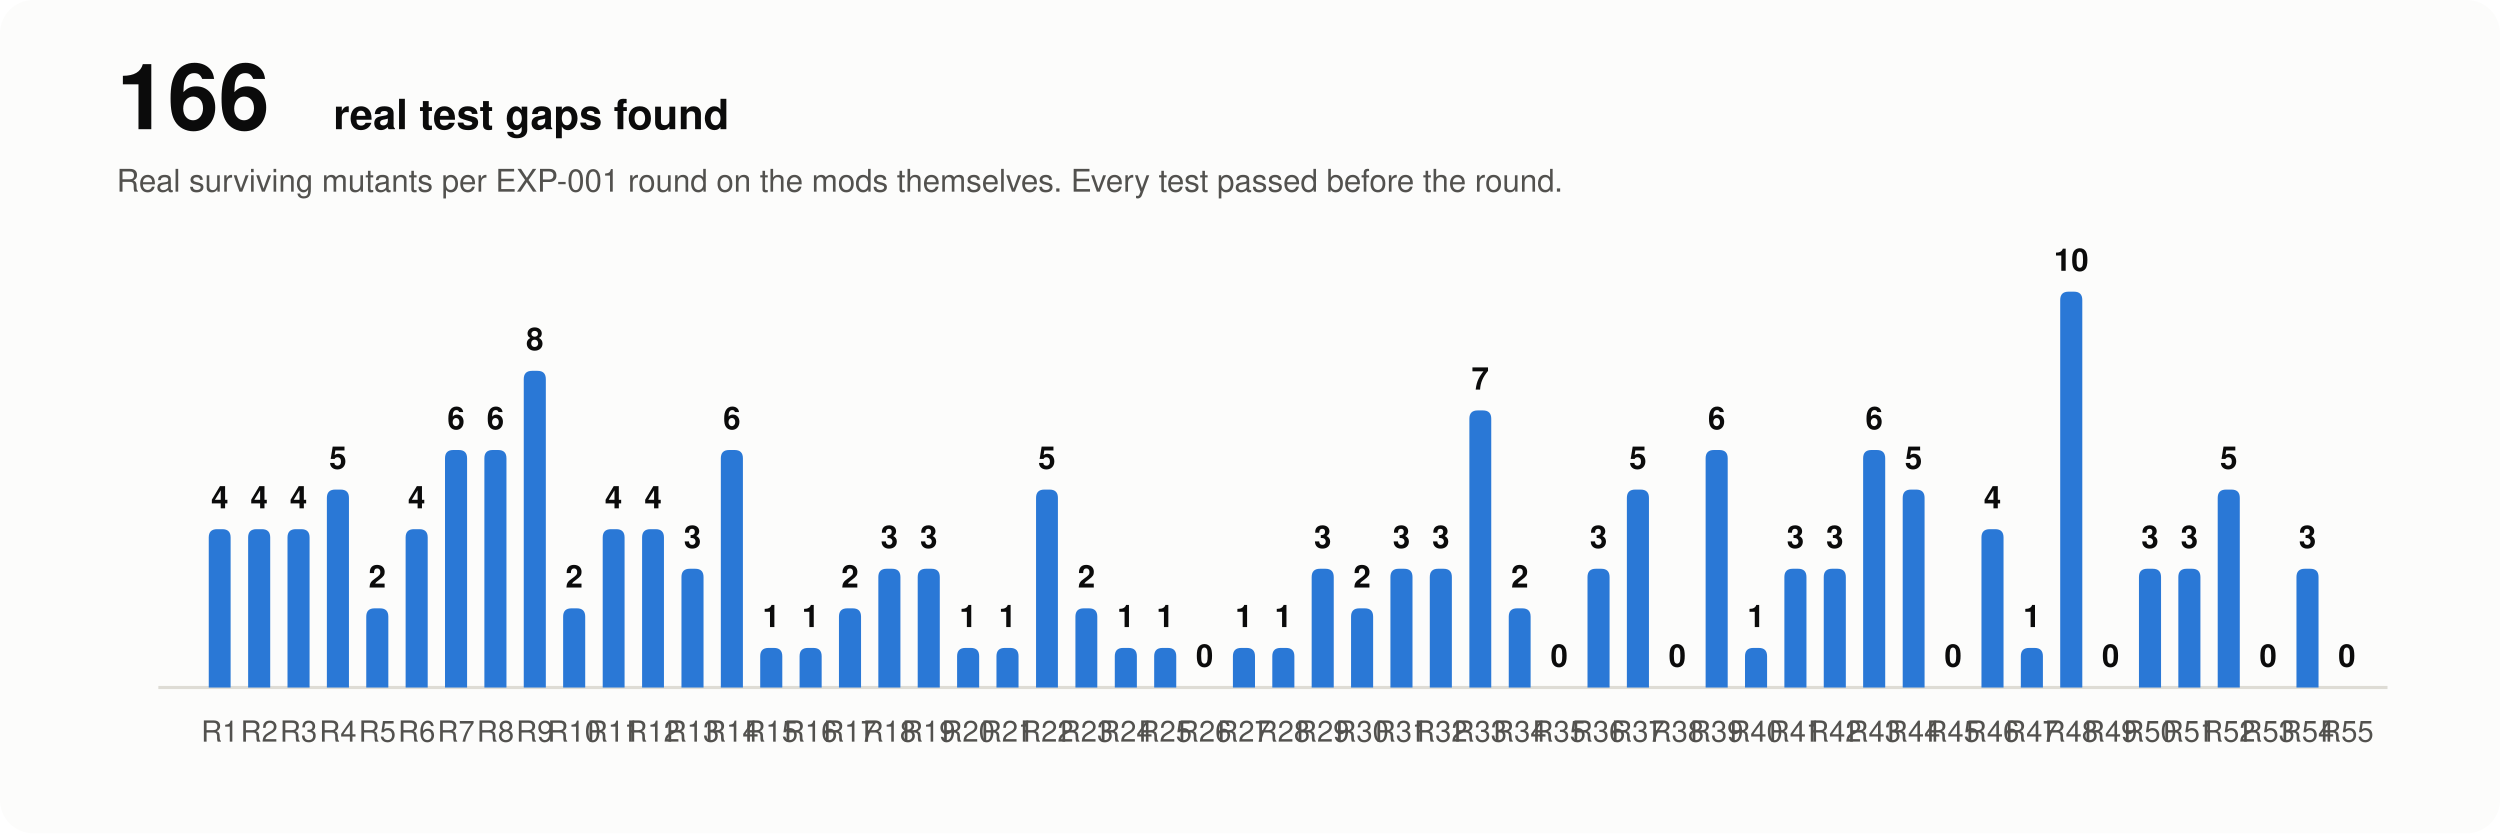
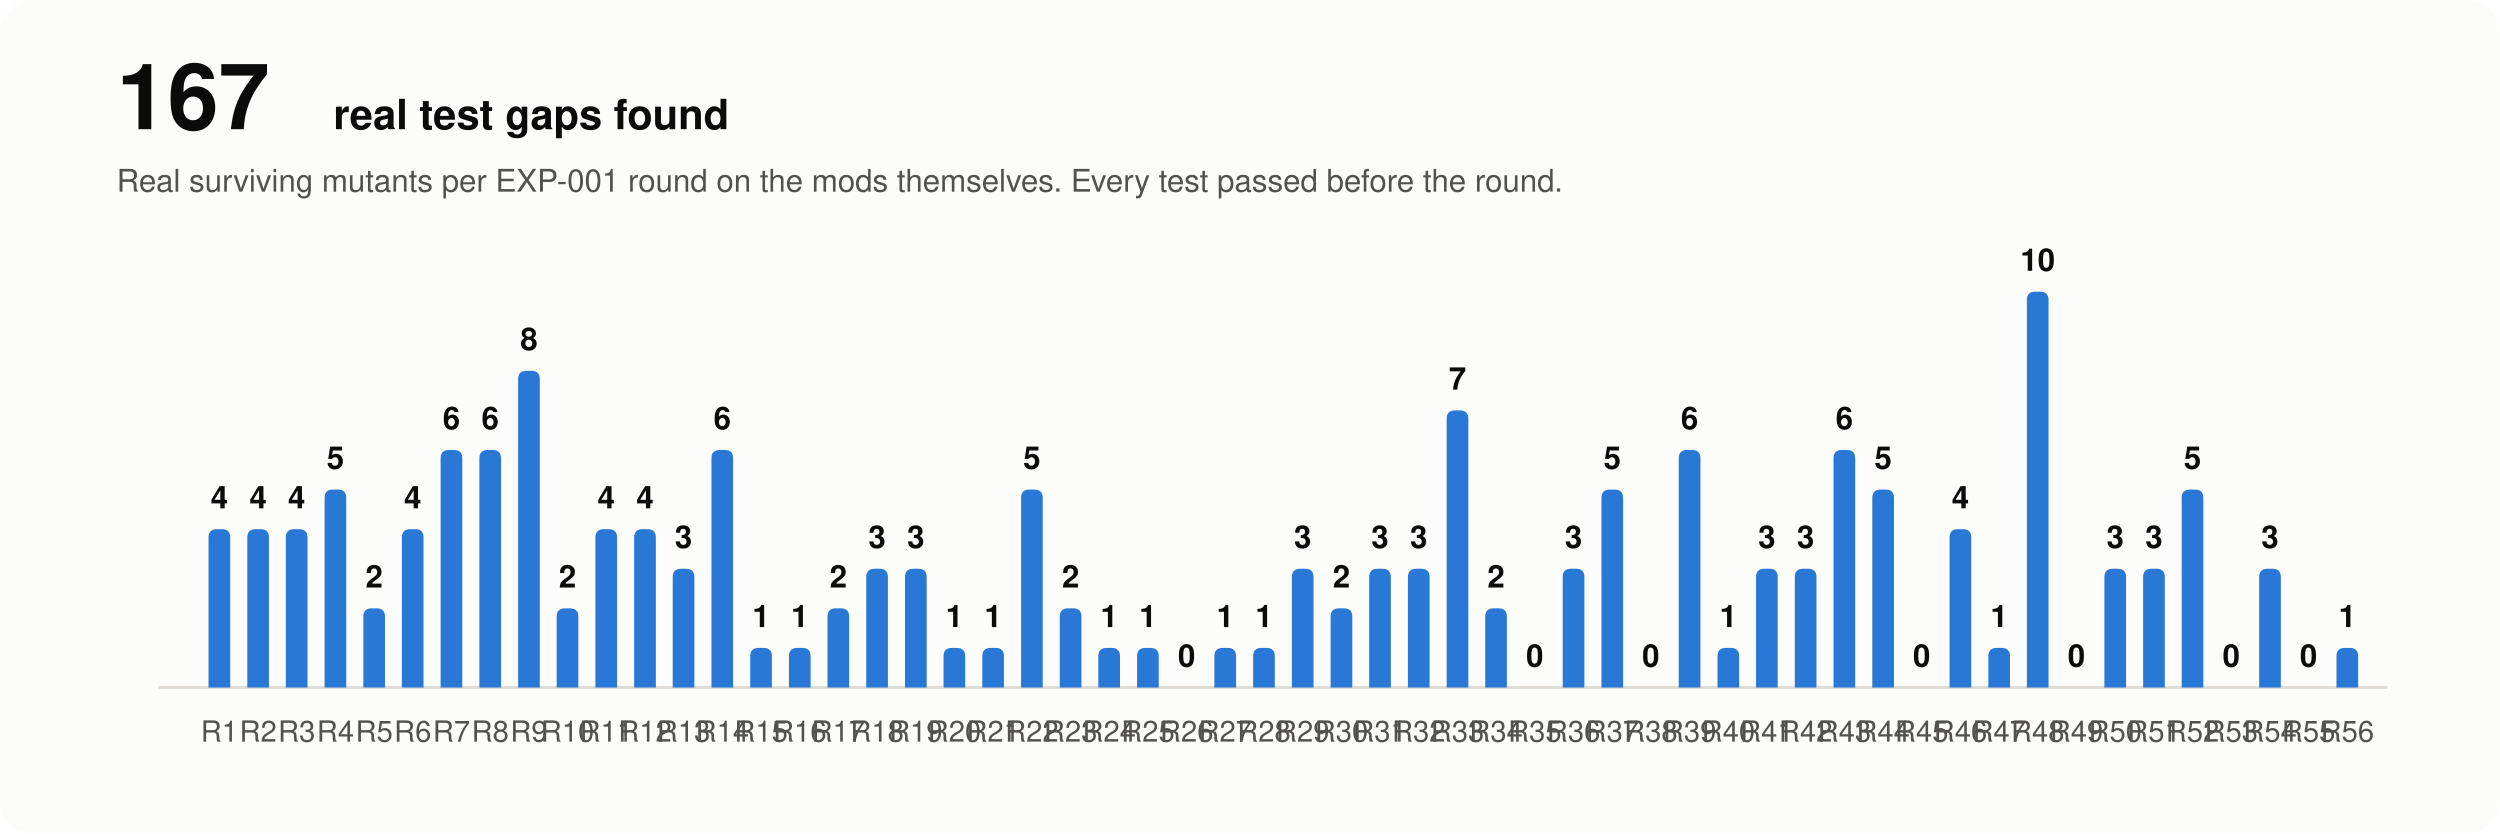
- <svg xmlns="http://www.w3.org/2000/svg" viewBox="0 0 1200 400" width="1200" height="400" role="img" aria-label="166 real test gaps found in 55 rounds" font-family="ui-sans-serif, -apple-system, 'Segoe UI', Helvetica, Arial, sans-serif">
+ <svg xmlns="http://www.w3.org/2000/svg" viewBox="0 0 1200 400" width="1200" height="400" role="img" aria-label="167 real test gaps found in 56 rounds" font-family="ui-sans-serif, -apple-system, 'Segoe UI', Helvetica, Arial, sans-serif">
  <style>
  .sup { fill: #fcfcfb; } .sup2 { fill: #f3f2ef; } .borda { stroke: #dedcd5; }
  .t1 { fill: #0b0b0b; } .t2 { fill: #52514e; } .t3 { fill: #8a887f; }
  .ac { fill: #2a78d6; } .acs { stroke: #2a78d6; } .acf { fill: #e8f1fb; }
  .ok { fill: #0f7a3d; } .okf { fill: #e3f3e8; }
  @media (prefers-color-scheme: dark) {
    .sup { fill: #1a1a19; } .sup2 { fill: #232322; } .borda { stroke: #3a3936; }
    .t1 { fill: #f0efec; } .t2 { fill: #c3c2b7; } .t3 { fill: #8f8d84; }
    .ac { fill: #3987e5; } .acs { stroke: #3987e5; } .acf { fill: #1d2c40; }
    .ok { fill: #4cc27a; } .okf { fill: #16301f; }
  }
  @media (prefers-reduced-motion: reduce) { * { animation: none !important; } }

  .barra { transform-box: fill-box; transform-origin: bottom; animation: cresce 1.1s cubic-bezier(.2,.8,.2,1); }
  @keyframes cresce { from { transform: scaleY(0); } to { transform: scaleY(1); } }
</style>
  <rect width="1200" height="400" rx="16" class="sup" />
-   <text x="56" y="62" font-size="44" font-weight="800" class="t1">166</text>
+   <text x="56" y="62" font-size="44" font-weight="800" class="t1">167</text>
  <text x="160" y="62" font-size="20" font-weight="700" class="t1">real test gaps found</text>
  <text x="56" y="92" font-size="15" class="t2">Real surviving mutants per EXP-001 round on the mods themselves. Every test passed before the round.</text>
  <line x1="76" y1="330" x2="1146" y2="330" class="borda" stroke-width="1.5" />
  <g class="barra">
-     <path d="M100.2,330 L100.2,258.0 Q100.2,254.0 104.2,254.0 L106.7,254.0 Q110.7,254.0 110.7,258.0 L110.7,330 Z" class="ac" />
-   </g>
-   <text x="105.5" y="244.0" font-size="15" font-weight="700" class="t1" text-anchor="middle">4</text>
-   <text x="105.5" y="356" font-size="14" class="t2" text-anchor="middle">R1</text>
-   <g class="barra">
-     <path d="M119.1,330 L119.1,258.0 Q119.1,254.0 123.1,254.0 L125.7,254.0 Q129.7,254.0 129.7,258.0 L129.7,330 Z" class="ac" />
-   </g>
-   <text x="124.4" y="244.0" font-size="15" font-weight="700" class="t1" text-anchor="middle">4</text>
-   <text x="124.4" y="356" font-size="14" class="t2" text-anchor="middle">R2</text>
-   <g class="barra">
-     <path d="M138.0,330 L138.0,258.0 Q138.0,254.0 142.0,254.0 L144.6,254.0 Q148.6,254.0 148.6,258.0 L148.6,330 Z" class="ac" />
-   </g>
-   <text x="143.3" y="244.0" font-size="15" font-weight="700" class="t1" text-anchor="middle">4</text>
-   <text x="143.3" y="356" font-size="14" class="t2" text-anchor="middle">R3</text>
-   <g class="barra">
-     <path d="M156.9,330 L156.9,239.0 Q156.9,235.0 160.9,235.0 L163.5,235.0 Q167.5,235.0 167.5,239.0 L167.5,330 Z" class="ac" />
-   </g>
-   <text x="162.2" y="225.0" font-size="15" font-weight="700" class="t1" text-anchor="middle">5</text>
-   <text x="162.2" y="356" font-size="14" class="t2" text-anchor="middle">R4</text>
-   <g class="barra">
-     <path d="M175.8,330 L175.8,296.0 Q175.8,292.0 179.8,292.0 L182.4,292.0 Q186.4,292.0 186.4,296.0 L186.4,330 Z" class="ac" />
-   </g>
-   <text x="181.1" y="282.0" font-size="15" font-weight="700" class="t1" text-anchor="middle">2</text>
-   <text x="181.1" y="356" font-size="14" class="t2" text-anchor="middle">R5</text>
-   <g class="barra">
-     <path d="M194.7,330 L194.7,258.0 Q194.7,254.0 198.7,254.0 L201.3,254.0 Q205.3,254.0 205.3,258.0 L205.3,330 Z" class="ac" />
-   </g>
-   <text x="200.0" y="244.0" font-size="15" font-weight="700" class="t1" text-anchor="middle">4</text>
-   <text x="200.0" y="356" font-size="14" class="t2" text-anchor="middle">R6</text>
-   <g class="barra">
-     <path d="M213.6,330 L213.6,220.0 Q213.6,216.0 217.6,216.0 L220.2,216.0 Q224.2,216.0 224.2,220.0 L224.2,330 Z" class="ac" />
-   </g>
-   <text x="218.9" y="206.0" font-size="15" font-weight="700" class="t1" text-anchor="middle">6</text>
-   <text x="218.9" y="356" font-size="14" class="t2" text-anchor="middle">R7</text>
-   <g class="barra">
-     <path d="M232.5,330 L232.5,220.0 Q232.5,216.0 236.5,216.0 L239.1,216.0 Q243.1,216.0 243.1,220.0 L243.1,330 Z" class="ac" />
-   </g>
-   <text x="237.8" y="206.0" font-size="15" font-weight="700" class="t1" text-anchor="middle">6</text>
-   <text x="237.8" y="356" font-size="14" class="t2" text-anchor="middle">R8</text>
-   <g class="barra">
-     <path d="M251.4,330 L251.4,182.0 Q251.4,178.0 255.4,178.0 L258.0,178.0 Q262.0,178.0 262.0,182.0 L262.0,330 Z" class="ac" />
-   </g>
-   <text x="256.7" y="168.0" font-size="15" font-weight="700" class="t1" text-anchor="middle">8</text>
-   <text x="256.7" y="356" font-size="14" class="t2" text-anchor="middle">R9</text>
-   <g class="barra">
-     <path d="M270.3,330 L270.3,296.0 Q270.3,292.0 274.3,292.0 L276.9,292.0 Q280.9,292.0 280.9,296.0 L280.9,330 Z" class="ac" />
-   </g>
-   <text x="275.6" y="282.0" font-size="15" font-weight="700" class="t1" text-anchor="middle">2</text>
-   <text x="275.6" y="356" font-size="14" class="t2" text-anchor="middle">R10</text>
-   <g class="barra">
-     <path d="M289.3,330 L289.3,258.0 Q289.3,254.0 293.3,254.0 L295.8,254.0 Q299.8,254.0 299.8,258.0 L299.8,330 Z" class="ac" />
-   </g>
-   <text x="294.5" y="244.0" font-size="15" font-weight="700" class="t1" text-anchor="middle">4</text>
-   <text x="294.5" y="356" font-size="14" class="t2" text-anchor="middle">R11</text>
-   <g class="barra">
-     <path d="M308.2,330 L308.2,258.0 Q308.2,254.0 312.2,254.0 L314.7,254.0 Q318.7,254.0 318.7,258.0 L318.7,330 Z" class="ac" />
-   </g>
-   <text x="313.5" y="244.0" font-size="15" font-weight="700" class="t1" text-anchor="middle">4</text>
-   <text x="313.5" y="356" font-size="14" class="t2" text-anchor="middle">R12</text>
-   <g class="barra">
-     <path d="M327.1,330 L327.1,277.0 Q327.1,273.0 331.1,273.0 L333.7,273.0 Q337.7,273.0 337.7,277.0 L337.7,330 Z" class="ac" />
-   </g>
-   <text x="332.4" y="263.0" font-size="15" font-weight="700" class="t1" text-anchor="middle">3</text>
-   <text x="332.4" y="356" font-size="14" class="t2" text-anchor="middle">R13</text>
-   <g class="barra">
-     <path d="M346.0,330 L346.0,220.0 Q346.0,216.0 350.0,216.0 L352.6,216.0 Q356.6,216.0 356.6,220.0 L356.6,330 Z" class="ac" />
-   </g>
-   <text x="351.3" y="206.0" font-size="15" font-weight="700" class="t1" text-anchor="middle">6</text>
-   <text x="351.3" y="356" font-size="14" class="t2" text-anchor="middle">R14</text>
-   <g class="barra">
-     <path d="M364.9,330 L364.9,315.0 Q364.9,311.0 368.9,311.0 L371.5,311.0 Q375.5,311.0 375.5,315.0 L375.5,330 Z" class="ac" />
-   </g>
-   <text x="370.2" y="301.0" font-size="15" font-weight="700" class="t1" text-anchor="middle">1</text>
-   <text x="370.2" y="356" font-size="14" class="t2" text-anchor="middle">R15</text>
-   <g class="barra">
-     <path d="M383.8,330 L383.8,315.0 Q383.8,311.0 387.8,311.0 L390.4,311.0 Q394.4,311.0 394.4,315.0 L394.4,330 Z" class="ac" />
-   </g>
-   <text x="389.1" y="301.0" font-size="15" font-weight="700" class="t1" text-anchor="middle">1</text>
-   <text x="389.1" y="356" font-size="14" class="t2" text-anchor="middle">R16</text>
-   <g class="barra">
-     <path d="M402.7,330 L402.7,296.0 Q402.7,292.0 406.7,292.0 L409.3,292.0 Q413.3,292.0 413.3,296.0 L413.3,330 Z" class="ac" />
-   </g>
-   <text x="408.0" y="282.0" font-size="15" font-weight="700" class="t1" text-anchor="middle">2</text>
-   <text x="408.0" y="356" font-size="14" class="t2" text-anchor="middle">R17</text>
-   <g class="barra">
-     <path d="M421.6,330 L421.6,277.0 Q421.6,273.0 425.6,273.0 L428.2,273.0 Q432.2,273.0 432.2,277.0 L432.2,330 Z" class="ac" />
-   </g>
-   <text x="426.9" y="263.0" font-size="15" font-weight="700" class="t1" text-anchor="middle">3</text>
-   <text x="426.9" y="356" font-size="14" class="t2" text-anchor="middle">R18</text>
-   <g class="barra">
-     <path d="M440.5,330 L440.5,277.0 Q440.5,273.0 444.5,273.0 L447.1,273.0 Q451.1,273.0 451.1,277.0 L451.1,330 Z" class="ac" />
-   </g>
-   <text x="445.8" y="263.0" font-size="15" font-weight="700" class="t1" text-anchor="middle">3</text>
-   <text x="445.8" y="356" font-size="14" class="t2" text-anchor="middle">R19</text>
-   <g class="barra">
-     <path d="M459.4,330 L459.4,315.0 Q459.4,311.0 463.4,311.0 L466.0,311.0 Q470.0,311.0 470.0,315.0 L470.0,330 Z" class="ac" />
-   </g>
-   <text x="464.7" y="301.0" font-size="15" font-weight="700" class="t1" text-anchor="middle">1</text>
-   <text x="464.7" y="356" font-size="14" class="t2" text-anchor="middle">R20</text>
-   <g class="barra">
-     <path d="M478.3,330 L478.3,315.0 Q478.3,311.0 482.3,311.0 L484.9,311.0 Q488.9,311.0 488.9,315.0 L488.9,330 Z" class="ac" />
-   </g>
-   <text x="483.6" y="301.0" font-size="15" font-weight="700" class="t1" text-anchor="middle">1</text>
-   <text x="483.6" y="356" font-size="14" class="t2" text-anchor="middle">R21</text>
-   <g class="barra">
-     <path d="M497.3,330 L497.3,239.0 Q497.3,235.0 501.3,235.0 L503.8,235.0 Q507.8,235.0 507.8,239.0 L507.8,330 Z" class="ac" />
-   </g>
-   <text x="502.5" y="225.0" font-size="15" font-weight="700" class="t1" text-anchor="middle">5</text>
-   <text x="502.5" y="356" font-size="14" class="t2" text-anchor="middle">R22</text>
-   <g class="barra">
-     <path d="M516.2,330 L516.2,296.0 Q516.2,292.0 520.2,292.0 L522.7,292.0 Q526.7,292.0 526.7,296.0 L526.7,330 Z" class="ac" />
-   </g>
-   <text x="521.5" y="282.0" font-size="15" font-weight="700" class="t1" text-anchor="middle">2</text>
-   <text x="521.5" y="356" font-size="14" class="t2" text-anchor="middle">R23</text>
-   <g class="barra">
-     <path d="M535.1,330 L535.1,315.0 Q535.1,311.0 539.1,311.0 L541.7,311.0 Q545.7,311.0 545.7,315.0 L545.7,330 Z" class="ac" />
-   </g>
-   <text x="540.4" y="301.0" font-size="15" font-weight="700" class="t1" text-anchor="middle">1</text>
-   <text x="540.4" y="356" font-size="14" class="t2" text-anchor="middle">R24</text>
-   <g class="barra">
-     <path d="M554.0,330 L554.0,315.0 Q554.0,311.0 558.0,311.0 L560.6,311.0 Q564.6,311.0 564.6,315.0 L564.6,330 Z" class="ac" />
-   </g>
-   <text x="559.3" y="301.0" font-size="15" font-weight="700" class="t1" text-anchor="middle">1</text>
-   <text x="559.3" y="356" font-size="14" class="t2" text-anchor="middle">R25</text>
-   <g class="barra">
-     <path d="M572.9,330 L572.9,330.0 Q572.9,330.0 572.9,330.0 L583.5,330.0 Q583.5,330.0 583.5,330.0 L583.5,330 Z" class="ac" />
-   </g>
-   <text x="578.2" y="320.0" font-size="15" font-weight="700" class="t1" text-anchor="middle">0</text>
-   <text x="578.2" y="356" font-size="14" class="t2" text-anchor="middle">R26</text>
-   <g class="barra">
-     <path d="M591.8,330 L591.8,315.0 Q591.8,311.0 595.8,311.0 L598.4,311.0 Q602.4,311.0 602.4,315.0 L602.4,330 Z" class="ac" />
-   </g>
-   <text x="597.1" y="301.0" font-size="15" font-weight="700" class="t1" text-anchor="middle">1</text>
-   <text x="597.1" y="356" font-size="14" class="t2" text-anchor="middle">R27</text>
-   <g class="barra">
-     <path d="M610.7,330 L610.7,315.0 Q610.7,311.0 614.7,311.0 L617.3,311.0 Q621.3,311.0 621.3,315.0 L621.3,330 Z" class="ac" />
-   </g>
-   <text x="616.0" y="301.0" font-size="15" font-weight="700" class="t1" text-anchor="middle">1</text>
-   <text x="616.0" y="356" font-size="14" class="t2" text-anchor="middle">R28</text>
-   <g class="barra">
-     <path d="M629.6,330 L629.6,277.0 Q629.6,273.0 633.6,273.0 L636.2,273.0 Q640.2,273.0 640.2,277.0 L640.2,330 Z" class="ac" />
-   </g>
-   <text x="634.9" y="263.0" font-size="15" font-weight="700" class="t1" text-anchor="middle">3</text>
-   <text x="634.9" y="356" font-size="14" class="t2" text-anchor="middle">R29</text>
-   <g class="barra">
-     <path d="M648.5,330 L648.5,296.0 Q648.5,292.0 652.5,292.0 L655.1,292.0 Q659.1,292.0 659.1,296.0 L659.1,330 Z" class="ac" />
-   </g>
-   <text x="653.8" y="282.0" font-size="15" font-weight="700" class="t1" text-anchor="middle">2</text>
-   <text x="653.8" y="356" font-size="14" class="t2" text-anchor="middle">R30</text>
-   <g class="barra">
-     <path d="M667.4,330 L667.4,277.0 Q667.4,273.0 671.4,273.0 L674.0,273.0 Q678.0,273.0 678.0,277.0 L678.0,330 Z" class="ac" />
-   </g>
-   <text x="672.7" y="263.0" font-size="15" font-weight="700" class="t1" text-anchor="middle">3</text>
-   <text x="672.7" y="356" font-size="14" class="t2" text-anchor="middle">R31</text>
-   <g class="barra">
-     <path d="M686.3,330 L686.3,277.0 Q686.3,273.0 690.3,273.0 L692.9,273.0 Q696.9,273.0 696.9,277.0 L696.9,330 Z" class="ac" />
-   </g>
-   <text x="691.6" y="263.0" font-size="15" font-weight="700" class="t1" text-anchor="middle">3</text>
-   <text x="691.6" y="356" font-size="14" class="t2" text-anchor="middle">R32</text>
-   <g class="barra">
-     <path d="M705.3,330 L705.3,201.0 Q705.3,197.0 709.3,197.0 L711.8,197.0 Q715.8,197.0 715.8,201.0 L715.8,330 Z" class="ac" />
-   </g>
-   <text x="710.5" y="187.0" font-size="15" font-weight="700" class="t1" text-anchor="middle">7</text>
-   <text x="710.5" y="356" font-size="14" class="t2" text-anchor="middle">R33</text>
-   <g class="barra">
-     <path d="M724.2,330 L724.2,296.0 Q724.2,292.0 728.2,292.0 L730.7,292.0 Q734.7,292.0 734.7,296.0 L734.7,330 Z" class="ac" />
-   </g>
-   <text x="729.5" y="282.0" font-size="15" font-weight="700" class="t1" text-anchor="middle">2</text>
-   <text x="729.5" y="356" font-size="14" class="t2" text-anchor="middle">R34</text>
-   <g class="barra">
-     <path d="M743.1,330 L743.1,330.0 Q743.1,330.0 743.1,330.0 L753.7,330.0 Q753.7,330.0 753.7,330.0 L753.7,330 Z" class="ac" />
-   </g>
-   <text x="748.4" y="320.0" font-size="15" font-weight="700" class="t1" text-anchor="middle">0</text>
-   <text x="748.4" y="356" font-size="14" class="t2" text-anchor="middle">R35</text>
-   <g class="barra">
-     <path d="M762.0,330 L762.0,277.0 Q762.0,273.0 766.0,273.0 L768.6,273.0 Q772.6,273.0 772.6,277.0 L772.6,330 Z" class="ac" />
-   </g>
-   <text x="767.3" y="263.0" font-size="15" font-weight="700" class="t1" text-anchor="middle">3</text>
-   <text x="767.3" y="356" font-size="14" class="t2" text-anchor="middle">R36</text>
-   <g class="barra">
-     <path d="M780.9,330 L780.9,239.0 Q780.9,235.0 784.9,235.0 L787.5,235.0 Q791.5,235.0 791.5,239.0 L791.5,330 Z" class="ac" />
-   </g>
-   <text x="786.2" y="225.0" font-size="15" font-weight="700" class="t1" text-anchor="middle">5</text>
-   <text x="786.2" y="356" font-size="14" class="t2" text-anchor="middle">R37</text>
-   <g class="barra">
-     <path d="M799.8,330 L799.8,330.0 Q799.8,330.0 799.8,330.0 L810.4,330.0 Q810.4,330.0 810.4,330.0 L810.4,330 Z" class="ac" />
-   </g>
-   <text x="805.1" y="320.0" font-size="15" font-weight="700" class="t1" text-anchor="middle">0</text>
-   <text x="805.1" y="356" font-size="14" class="t2" text-anchor="middle">R38</text>
-   <g class="barra">
-     <path d="M818.7,330 L818.7,220.0 Q818.7,216.0 822.7,216.0 L825.3,216.0 Q829.3,216.0 829.3,220.0 L829.3,330 Z" class="ac" />
-   </g>
-   <text x="824.0" y="206.0" font-size="15" font-weight="700" class="t1" text-anchor="middle">6</text>
-   <text x="824.0" y="356" font-size="14" class="t2" text-anchor="middle">R39</text>
-   <g class="barra">
-     <path d="M837.6,330 L837.6,315.0 Q837.6,311.0 841.6,311.0 L844.2,311.0 Q848.2,311.0 848.2,315.0 L848.2,330 Z" class="ac" />
-   </g>
-   <text x="842.9" y="301.0" font-size="15" font-weight="700" class="t1" text-anchor="middle">1</text>
-   <text x="842.9" y="356" font-size="14" class="t2" text-anchor="middle">R40</text>
-   <g class="barra">
-     <path d="M856.5,330 L856.5,277.0 Q856.5,273.0 860.5,273.0 L863.1,273.0 Q867.1,273.0 867.1,277.0 L867.1,330 Z" class="ac" />
-   </g>
-   <text x="861.8" y="263.0" font-size="15" font-weight="700" class="t1" text-anchor="middle">3</text>
-   <text x="861.8" y="356" font-size="14" class="t2" text-anchor="middle">R41</text>
-   <g class="barra">
-     <path d="M875.4,330 L875.4,277.0 Q875.4,273.0 879.4,273.0 L882.0,273.0 Q886.0,273.0 886.0,277.0 L886.0,330 Z" class="ac" />
-   </g>
-   <text x="880.7" y="263.0" font-size="15" font-weight="700" class="t1" text-anchor="middle">3</text>
-   <text x="880.7" y="356" font-size="14" class="t2" text-anchor="middle">R42</text>
-   <g class="barra">
-     <path d="M894.3,330 L894.3,220.0 Q894.3,216.0 898.3,216.0 L900.9,216.0 Q904.9,216.0 904.9,220.0 L904.9,330 Z" class="ac" />
-   </g>
-   <text x="899.6" y="206.0" font-size="15" font-weight="700" class="t1" text-anchor="middle">6</text>
-   <text x="899.6" y="356" font-size="14" class="t2" text-anchor="middle">R43</text>
-   <g class="barra">
-     <path d="M913.3,330 L913.3,239.0 Q913.3,235.0 917.3,235.0 L919.8,235.0 Q923.8,235.0 923.8,239.0 L923.8,330 Z" class="ac" />
-   </g>
-   <text x="918.5" y="225.0" font-size="15" font-weight="700" class="t1" text-anchor="middle">5</text>
-   <text x="918.5" y="356" font-size="14" class="t2" text-anchor="middle">R44</text>
-   <g class="barra">
-     <path d="M932.2,330 L932.2,330.0 Q932.2,330.0 932.2,330.0 L942.7,330.0 Q942.7,330.0 942.7,330.0 L942.7,330 Z" class="ac" />
-   </g>
-   <text x="937.5" y="320.0" font-size="15" font-weight="700" class="t1" text-anchor="middle">0</text>
-   <text x="937.5" y="356" font-size="14" class="t2" text-anchor="middle">R45</text>
-   <g class="barra">
-     <path d="M951.1,330 L951.1,258.0 Q951.1,254.0 955.1,254.0 L957.7,254.0 Q961.7,254.0 961.7,258.0 L961.7,330 Z" class="ac" />
-   </g>
-   <text x="956.4" y="244.0" font-size="15" font-weight="700" class="t1" text-anchor="middle">4</text>
-   <text x="956.4" y="356" font-size="14" class="t2" text-anchor="middle">R46</text>
-   <g class="barra">
-     <path d="M970.0,330 L970.0,315.0 Q970.0,311.0 974.0,311.0 L976.6,311.0 Q980.6,311.0 980.6,315.0 L980.6,330 Z" class="ac" />
-   </g>
-   <text x="975.3" y="301.0" font-size="15" font-weight="700" class="t1" text-anchor="middle">1</text>
-   <text x="975.3" y="356" font-size="14" class="t2" text-anchor="middle">R47</text>
-   <g class="barra">
-     <path d="M988.9,330 L988.9,144.0 Q988.9,140.0 992.9,140.0 L995.5,140.0 Q999.5,140.0 999.5,144.0 L999.5,330 Z" class="ac" />
-   </g>
-   <text x="994.2" y="130.0" font-size="15" font-weight="700" class="t1" text-anchor="middle">10</text>
-   <text x="994.2" y="356" font-size="14" class="t2" text-anchor="middle">R48</text>
-   <g class="barra">
-     <path d="M1007.8,330 L1007.8,330.0 Q1007.8,330.0 1007.8,330.0 L1018.4,330.0 Q1018.4,330.0 1018.4,330.0 L1018.4,330 Z" class="ac" />
-   </g>
-   <text x="1013.1" y="320.0" font-size="15" font-weight="700" class="t1" text-anchor="middle">0</text>
-   <text x="1013.1" y="356" font-size="14" class="t2" text-anchor="middle">R49</text>
-   <g class="barra">
-     <path d="M1026.7,330 L1026.7,277.0 Q1026.7,273.0 1030.7,273.0 L1033.3,273.0 Q1037.3,273.0 1037.3,277.0 L1037.3,330 Z" class="ac" />
-   </g>
-   <text x="1032.0" y="263.0" font-size="15" font-weight="700" class="t1" text-anchor="middle">3</text>
-   <text x="1032.0" y="356" font-size="14" class="t2" text-anchor="middle">R50</text>
-   <g class="barra">
-     <path d="M1045.6,330 L1045.6,277.0 Q1045.6,273.0 1049.6,273.0 L1052.2,273.0 Q1056.2,273.0 1056.2,277.0 L1056.2,330 Z" class="ac" />
-   </g>
-   <text x="1050.9" y="263.0" font-size="15" font-weight="700" class="t1" text-anchor="middle">3</text>
-   <text x="1050.9" y="356" font-size="14" class="t2" text-anchor="middle">R51</text>
-   <g class="barra">
-     <path d="M1064.5,330 L1064.5,239.0 Q1064.5,235.0 1068.5,235.0 L1071.1,235.0 Q1075.1,235.0 1075.1,239.0 L1075.1,330 Z" class="ac" />
-   </g>
-   <text x="1069.8" y="225.0" font-size="15" font-weight="700" class="t1" text-anchor="middle">5</text>
-   <text x="1069.8" y="356" font-size="14" class="t2" text-anchor="middle">R52</text>
-   <g class="barra">
-     <path d="M1083.4,330 L1083.4,330.0 Q1083.4,330.0 1083.4,330.0 L1094.0,330.0 Q1094.0,330.0 1094.0,330.0 L1094.0,330 Z" class="ac" />
-   </g>
-   <text x="1088.7" y="320.0" font-size="15" font-weight="700" class="t1" text-anchor="middle">0</text>
-   <text x="1088.7" y="356" font-size="14" class="t2" text-anchor="middle">R53</text>
-   <g class="barra">
-     <path d="M1102.3,330 L1102.3,277.0 Q1102.3,273.0 1106.3,273.0 L1108.9,273.0 Q1112.9,273.0 1112.9,277.0 L1112.9,330 Z" class="ac" />
-   </g>
-   <text x="1107.6" y="263.0" font-size="15" font-weight="700" class="t1" text-anchor="middle">3</text>
-   <text x="1107.6" y="356" font-size="14" class="t2" text-anchor="middle">R54</text>
-   <g class="barra">
-     <path d="M1121.3,330 L1121.3,330.0 Q1121.3,330.0 1121.3,330.0 L1131.8,330.0 Q1131.8,330.0 1131.8,330.0 L1131.8,330 Z" class="ac" />
-   </g>
-   <text x="1126.5" y="320.0" font-size="15" font-weight="700" class="t1" text-anchor="middle">0</text>
-   <text x="1126.5" y="356" font-size="14" class="t2" text-anchor="middle">R55</text>
+     <path d="M100.1,330 L100.1,258.0 Q100.1,254.0 104.1,254.0 L106.5,254.0 Q110.5,254.0 110.5,258.0 L110.5,330 Z" class="ac" />
+   </g>
+   <text x="105.3" y="244.0" font-size="15" font-weight="700" class="t1" text-anchor="middle">4</text>
+   <text x="105.3" y="356" font-size="14" class="t2" text-anchor="middle">R1</text>
+   <g class="barra">
+     <path d="M118.7,330 L118.7,258.0 Q118.7,254.0 122.7,254.0 L125.1,254.0 Q129.1,254.0 129.1,258.0 L129.1,330 Z" class="ac" />
+   </g>
+   <text x="123.9" y="244.0" font-size="15" font-weight="700" class="t1" text-anchor="middle">4</text>
+   <text x="123.9" y="356" font-size="14" class="t2" text-anchor="middle">R2</text>
+   <g class="barra">
+     <path d="M137.2,330 L137.2,258.0 Q137.2,254.0 141.2,254.0 L143.6,254.0 Q147.6,254.0 147.6,258.0 L147.6,330 Z" class="ac" />
+   </g>
+   <text x="142.4" y="244.0" font-size="15" font-weight="700" class="t1" text-anchor="middle">4</text>
+   <text x="142.4" y="356" font-size="14" class="t2" text-anchor="middle">R3</text>
+   <g class="barra">
+     <path d="M155.8,330 L155.8,239.0 Q155.8,235.0 159.8,235.0 L162.2,235.0 Q166.2,235.0 166.2,239.0 L166.2,330 Z" class="ac" />
+   </g>
+   <text x="161.0" y="225.0" font-size="15" font-weight="700" class="t1" text-anchor="middle">5</text>
+   <text x="161.0" y="356" font-size="14" class="t2" text-anchor="middle">R4</text>
+   <g class="barra">
+     <path d="M174.4,330 L174.4,296.0 Q174.4,292.0 178.4,292.0 L180.8,292.0 Q184.8,292.0 184.8,296.0 L184.8,330 Z" class="ac" />
+   </g>
+   <text x="179.6" y="282.0" font-size="15" font-weight="700" class="t1" text-anchor="middle">2</text>
+   <text x="179.6" y="356" font-size="14" class="t2" text-anchor="middle">R5</text>
+   <g class="barra">
+     <path d="M192.9,330 L192.9,258.0 Q192.9,254.0 196.9,254.0 L199.3,254.0 Q203.3,254.0 203.3,258.0 L203.3,330 Z" class="ac" />
+   </g>
+   <text x="198.1" y="244.0" font-size="15" font-weight="700" class="t1" text-anchor="middle">4</text>
+   <text x="198.1" y="356" font-size="14" class="t2" text-anchor="middle">R6</text>
+   <g class="barra">
+     <path d="M211.5,330 L211.5,220.0 Q211.5,216.0 215.5,216.0 L217.9,216.0 Q221.9,216.0 221.9,220.0 L221.9,330 Z" class="ac" />
+   </g>
+   <text x="216.7" y="206.0" font-size="15" font-weight="700" class="t1" text-anchor="middle">6</text>
+   <text x="216.7" y="356" font-size="14" class="t2" text-anchor="middle">R7</text>
+   <g class="barra">
+     <path d="M230.1,330 L230.1,220.0 Q230.1,216.0 234.1,216.0 L236.5,216.0 Q240.5,216.0 240.5,220.0 L240.5,330 Z" class="ac" />
+   </g>
+   <text x="235.3" y="206.0" font-size="15" font-weight="700" class="t1" text-anchor="middle">6</text>
+   <text x="235.3" y="356" font-size="14" class="t2" text-anchor="middle">R8</text>
+   <g class="barra">
+     <path d="M248.7,330 L248.7,182.0 Q248.7,178.0 252.7,178.0 L255.1,178.0 Q259.1,178.0 259.1,182.0 L259.1,330 Z" class="ac" />
+   </g>
+   <text x="253.9" y="168.0" font-size="15" font-weight="700" class="t1" text-anchor="middle">8</text>
+   <text x="253.9" y="356" font-size="14" class="t2" text-anchor="middle">R9</text>
+   <g class="barra">
+     <path d="M267.2,330 L267.2,296.0 Q267.2,292.0 271.2,292.0 L273.6,292.0 Q277.6,292.0 277.6,296.0 L277.6,330 Z" class="ac" />
+   </g>
+   <text x="272.4" y="282.0" font-size="15" font-weight="700" class="t1" text-anchor="middle">2</text>
+   <text x="272.4" y="356" font-size="14" class="t2" text-anchor="middle">R10</text>
+   <g class="barra">
+     <path d="M285.8,330 L285.8,258.0 Q285.8,254.0 289.8,254.0 L292.2,254.0 Q296.2,254.0 296.2,258.0 L296.2,330 Z" class="ac" />
+   </g>
+   <text x="291.0" y="244.0" font-size="15" font-weight="700" class="t1" text-anchor="middle">4</text>
+   <text x="291.0" y="356" font-size="14" class="t2" text-anchor="middle">R11</text>
+   <g class="barra">
+     <path d="M304.4,330 L304.4,258.0 Q304.4,254.0 308.4,254.0 L310.8,254.0 Q314.8,254.0 314.8,258.0 L314.8,330 Z" class="ac" />
+   </g>
+   <text x="309.6" y="244.0" font-size="15" font-weight="700" class="t1" text-anchor="middle">4</text>
+   <text x="309.6" y="356" font-size="14" class="t2" text-anchor="middle">R12</text>
+   <g class="barra">
+     <path d="M322.9,330 L322.9,277.0 Q322.9,273.0 326.9,273.0 L329.3,273.0 Q333.3,273.0 333.3,277.0 L333.3,330 Z" class="ac" />
+   </g>
+   <text x="328.1" y="263.0" font-size="15" font-weight="700" class="t1" text-anchor="middle">3</text>
+   <text x="328.1" y="356" font-size="14" class="t2" text-anchor="middle">R13</text>
+   <g class="barra">
+     <path d="M341.5,330 L341.5,220.0 Q341.5,216.0 345.5,216.0 L347.9,216.0 Q351.9,216.0 351.9,220.0 L351.9,330 Z" class="ac" />
+   </g>
+   <text x="346.7" y="206.0" font-size="15" font-weight="700" class="t1" text-anchor="middle">6</text>
+   <text x="346.7" y="356" font-size="14" class="t2" text-anchor="middle">R14</text>
+   <g class="barra">
+     <path d="M360.1,330 L360.1,315.0 Q360.1,311.0 364.1,311.0 L366.5,311.0 Q370.5,311.0 370.5,315.0 L370.5,330 Z" class="ac" />
+   </g>
+   <text x="365.3" y="301.0" font-size="15" font-weight="700" class="t1" text-anchor="middle">1</text>
+   <text x="365.3" y="356" font-size="14" class="t2" text-anchor="middle">R15</text>
+   <g class="barra">
+     <path d="M378.7,330 L378.7,315.0 Q378.7,311.0 382.7,311.0 L385.1,311.0 Q389.1,311.0 389.1,315.0 L389.1,330 Z" class="ac" />
+   </g>
+   <text x="383.9" y="301.0" font-size="15" font-weight="700" class="t1" text-anchor="middle">1</text>
+   <text x="383.9" y="356" font-size="14" class="t2" text-anchor="middle">R16</text>
+   <g class="barra">
+     <path d="M397.2,330 L397.2,296.0 Q397.2,292.0 401.2,292.0 L403.6,292.0 Q407.6,292.0 407.6,296.0 L407.6,330 Z" class="ac" />
+   </g>
+   <text x="402.4" y="282.0" font-size="15" font-weight="700" class="t1" text-anchor="middle">2</text>
+   <text x="402.4" y="356" font-size="14" class="t2" text-anchor="middle">R17</text>
+   <g class="barra">
+     <path d="M415.8,330 L415.8,277.0 Q415.8,273.0 419.8,273.0 L422.2,273.0 Q426.2,273.0 426.2,277.0 L426.2,330 Z" class="ac" />
+   </g>
+   <text x="421.0" y="263.0" font-size="15" font-weight="700" class="t1" text-anchor="middle">3</text>
+   <text x="421.0" y="356" font-size="14" class="t2" text-anchor="middle">R18</text>
+   <g class="barra">
+     <path d="M434.4,330 L434.4,277.0 Q434.4,273.0 438.4,273.0 L440.8,273.0 Q444.8,273.0 444.8,277.0 L444.8,330 Z" class="ac" />
+   </g>
+   <text x="439.6" y="263.0" font-size="15" font-weight="700" class="t1" text-anchor="middle">3</text>
+   <text x="439.6" y="356" font-size="14" class="t2" text-anchor="middle">R19</text>
+   <g class="barra">
+     <path d="M452.9,330 L452.9,315.0 Q452.9,311.0 456.9,311.0 L459.3,311.0 Q463.3,311.0 463.3,315.0 L463.3,330 Z" class="ac" />
+   </g>
+   <text x="458.1" y="301.0" font-size="15" font-weight="700" class="t1" text-anchor="middle">1</text>
+   <text x="458.1" y="356" font-size="14" class="t2" text-anchor="middle">R20</text>
+   <g class="barra">
+     <path d="M471.5,330 L471.5,315.0 Q471.5,311.0 475.5,311.0 L477.9,311.0 Q481.9,311.0 481.9,315.0 L481.9,330 Z" class="ac" />
+   </g>
+   <text x="476.7" y="301.0" font-size="15" font-weight="700" class="t1" text-anchor="middle">1</text>
+   <text x="476.7" y="356" font-size="14" class="t2" text-anchor="middle">R21</text>
+   <g class="barra">
+     <path d="M490.1,330 L490.1,239.0 Q490.1,235.0 494.1,235.0 L496.5,235.0 Q500.5,235.0 500.5,239.0 L500.5,330 Z" class="ac" />
+   </g>
+   <text x="495.3" y="225.0" font-size="15" font-weight="700" class="t1" text-anchor="middle">5</text>
+   <text x="495.3" y="356" font-size="14" class="t2" text-anchor="middle">R22</text>
+   <g class="barra">
+     <path d="M508.7,330 L508.7,296.0 Q508.7,292.0 512.7,292.0 L515.1,292.0 Q519.1,292.0 519.1,296.0 L519.1,330 Z" class="ac" />
+   </g>
+   <text x="513.9" y="282.0" font-size="15" font-weight="700" class="t1" text-anchor="middle">2</text>
+   <text x="513.9" y="356" font-size="14" class="t2" text-anchor="middle">R23</text>
+   <g class="barra">
+     <path d="M527.2,330 L527.2,315.0 Q527.2,311.0 531.2,311.0 L533.6,311.0 Q537.6,311.0 537.6,315.0 L537.6,330 Z" class="ac" />
+   </g>
+   <text x="532.4" y="301.0" font-size="15" font-weight="700" class="t1" text-anchor="middle">1</text>
+   <text x="532.4" y="356" font-size="14" class="t2" text-anchor="middle">R24</text>
+   <g class="barra">
+     <path d="M545.8,330 L545.8,315.0 Q545.8,311.0 549.8,311.0 L552.2,311.0 Q556.2,311.0 556.2,315.0 L556.2,330 Z" class="ac" />
+   </g>
+   <text x="551.0" y="301.0" font-size="15" font-weight="700" class="t1" text-anchor="middle">1</text>
+   <text x="551.0" y="356" font-size="14" class="t2" text-anchor="middle">R25</text>
+   <g class="barra">
+     <path d="M564.4,330 L564.4,330.0 Q564.4,330.0 564.4,330.0 L574.8,330.0 Q574.8,330.0 574.8,330.0 L574.8,330 Z" class="ac" />
+   </g>
+   <text x="569.6" y="320.0" font-size="15" font-weight="700" class="t1" text-anchor="middle">0</text>
+   <text x="569.6" y="356" font-size="14" class="t2" text-anchor="middle">R26</text>
+   <g class="barra">
+     <path d="M582.9,330 L582.9,315.0 Q582.9,311.0 586.9,311.0 L589.3,311.0 Q593.3,311.0 593.3,315.0 L593.3,330 Z" class="ac" />
+   </g>
+   <text x="588.1" y="301.0" font-size="15" font-weight="700" class="t1" text-anchor="middle">1</text>
+   <text x="588.1" y="356" font-size="14" class="t2" text-anchor="middle">R27</text>
+   <g class="barra">
+     <path d="M601.5,330 L601.5,315.0 Q601.5,311.0 605.5,311.0 L607.9,311.0 Q611.9,311.0 611.9,315.0 L611.9,330 Z" class="ac" />
+   </g>
+   <text x="606.7" y="301.0" font-size="15" font-weight="700" class="t1" text-anchor="middle">1</text>
+   <text x="606.7" y="356" font-size="14" class="t2" text-anchor="middle">R28</text>
+   <g class="barra">
+     <path d="M620.1,330 L620.1,277.0 Q620.1,273.0 624.1,273.0 L626.5,273.0 Q630.5,273.0 630.5,277.0 L630.5,330 Z" class="ac" />
+   </g>
+   <text x="625.3" y="263.0" font-size="15" font-weight="700" class="t1" text-anchor="middle">3</text>
+   <text x="625.3" y="356" font-size="14" class="t2" text-anchor="middle">R29</text>
+   <g class="barra">
+     <path d="M638.7,330 L638.7,296.0 Q638.7,292.0 642.7,292.0 L645.1,292.0 Q649.1,292.0 649.1,296.0 L649.1,330 Z" class="ac" />
+   </g>
+   <text x="643.9" y="282.0" font-size="15" font-weight="700" class="t1" text-anchor="middle">2</text>
+   <text x="643.9" y="356" font-size="14" class="t2" text-anchor="middle">R30</text>
+   <g class="barra">
+     <path d="M657.2,330 L657.2,277.0 Q657.2,273.0 661.2,273.0 L663.6,273.0 Q667.6,273.0 667.6,277.0 L667.6,330 Z" class="ac" />
+   </g>
+   <text x="662.4" y="263.0" font-size="15" font-weight="700" class="t1" text-anchor="middle">3</text>
+   <text x="662.4" y="356" font-size="14" class="t2" text-anchor="middle">R31</text>
+   <g class="barra">
+     <path d="M675.8,330 L675.8,277.0 Q675.8,273.0 679.8,273.0 L682.2,273.0 Q686.2,273.0 686.2,277.0 L686.2,330 Z" class="ac" />
+   </g>
+   <text x="681.0" y="263.0" font-size="15" font-weight="700" class="t1" text-anchor="middle">3</text>
+   <text x="681.0" y="356" font-size="14" class="t2" text-anchor="middle">R32</text>
+   <g class="barra">
+     <path d="M694.4,330 L694.4,201.0 Q694.4,197.0 698.4,197.0 L700.8,197.0 Q704.8,197.0 704.8,201.0 L704.8,330 Z" class="ac" />
+   </g>
+   <text x="699.6" y="187.0" font-size="15" font-weight="700" class="t1" text-anchor="middle">7</text>
+   <text x="699.6" y="356" font-size="14" class="t2" text-anchor="middle">R33</text>
+   <g class="barra">
+     <path d="M712.9,330 L712.9,296.0 Q712.9,292.0 716.9,292.0 L719.3,292.0 Q723.3,292.0 723.3,296.0 L723.3,330 Z" class="ac" />
+   </g>
+   <text x="718.1" y="282.0" font-size="15" font-weight="700" class="t1" text-anchor="middle">2</text>
+   <text x="718.1" y="356" font-size="14" class="t2" text-anchor="middle">R34</text>
+   <g class="barra">
+     <path d="M731.5,330 L731.5,330.0 Q731.5,330.0 731.5,330.0 L741.9,330.0 Q741.9,330.0 741.9,330.0 L741.9,330 Z" class="ac" />
+   </g>
+   <text x="736.7" y="320.0" font-size="15" font-weight="700" class="t1" text-anchor="middle">0</text>
+   <text x="736.7" y="356" font-size="14" class="t2" text-anchor="middle">R35</text>
+   <g class="barra">
+     <path d="M750.1,330 L750.1,277.0 Q750.1,273.0 754.1,273.0 L756.5,273.0 Q760.5,273.0 760.5,277.0 L760.5,330 Z" class="ac" />
+   </g>
+   <text x="755.3" y="263.0" font-size="15" font-weight="700" class="t1" text-anchor="middle">3</text>
+   <text x="755.3" y="356" font-size="14" class="t2" text-anchor="middle">R36</text>
+   <g class="barra">
+     <path d="M768.7,330 L768.7,239.0 Q768.7,235.0 772.7,235.0 L775.1,235.0 Q779.1,235.0 779.1,239.0 L779.1,330 Z" class="ac" />
+   </g>
+   <text x="773.9" y="225.0" font-size="15" font-weight="700" class="t1" text-anchor="middle">5</text>
+   <text x="773.9" y="356" font-size="14" class="t2" text-anchor="middle">R37</text>
+   <g class="barra">
+     <path d="M787.2,330 L787.2,330.0 Q787.2,330.0 787.2,330.0 L797.6,330.0 Q797.6,330.0 797.6,330.0 L797.6,330 Z" class="ac" />
+   </g>
+   <text x="792.4" y="320.0" font-size="15" font-weight="700" class="t1" text-anchor="middle">0</text>
+   <text x="792.4" y="356" font-size="14" class="t2" text-anchor="middle">R38</text>
+   <g class="barra">
+     <path d="M805.8,330 L805.8,220.0 Q805.8,216.0 809.8,216.0 L812.2,216.0 Q816.2,216.0 816.2,220.0 L816.2,330 Z" class="ac" />
+   </g>
+   <text x="811.0" y="206.0" font-size="15" font-weight="700" class="t1" text-anchor="middle">6</text>
+   <text x="811.0" y="356" font-size="14" class="t2" text-anchor="middle">R39</text>
+   <g class="barra">
+     <path d="M824.4,330 L824.4,315.0 Q824.4,311.0 828.4,311.0 L830.8,311.0 Q834.8,311.0 834.8,315.0 L834.8,330 Z" class="ac" />
+   </g>
+   <text x="829.6" y="301.0" font-size="15" font-weight="700" class="t1" text-anchor="middle">1</text>
+   <text x="829.6" y="356" font-size="14" class="t2" text-anchor="middle">R40</text>
+   <g class="barra">
+     <path d="M842.9,330 L842.9,277.0 Q842.9,273.0 846.9,273.0 L849.3,273.0 Q853.3,273.0 853.3,277.0 L853.3,330 Z" class="ac" />
+   </g>
+   <text x="848.1" y="263.0" font-size="15" font-weight="700" class="t1" text-anchor="middle">3</text>
+   <text x="848.1" y="356" font-size="14" class="t2" text-anchor="middle">R41</text>
+   <g class="barra">
+     <path d="M861.5,330 L861.5,277.0 Q861.5,273.0 865.5,273.0 L867.9,273.0 Q871.9,273.0 871.9,277.0 L871.9,330 Z" class="ac" />
+   </g>
+   <text x="866.7" y="263.0" font-size="15" font-weight="700" class="t1" text-anchor="middle">3</text>
+   <text x="866.7" y="356" font-size="14" class="t2" text-anchor="middle">R42</text>
+   <g class="barra">
+     <path d="M880.1,330 L880.1,220.0 Q880.1,216.0 884.1,216.0 L886.5,216.0 Q890.5,216.0 890.5,220.0 L890.5,330 Z" class="ac" />
+   </g>
+   <text x="885.3" y="206.0" font-size="15" font-weight="700" class="t1" text-anchor="middle">6</text>
+   <text x="885.3" y="356" font-size="14" class="t2" text-anchor="middle">R43</text>
+   <g class="barra">
+     <path d="M898.7,330 L898.7,239.0 Q898.7,235.0 902.7,235.0 L905.1,235.0 Q909.1,235.0 909.1,239.0 L909.1,330 Z" class="ac" />
+   </g>
+   <text x="903.9" y="225.0" font-size="15" font-weight="700" class="t1" text-anchor="middle">5</text>
+   <text x="903.9" y="356" font-size="14" class="t2" text-anchor="middle">R44</text>
+   <g class="barra">
+     <path d="M917.2,330 L917.2,330.0 Q917.2,330.0 917.2,330.0 L927.6,330.0 Q927.6,330.0 927.6,330.0 L927.6,330 Z" class="ac" />
+   </g>
+   <text x="922.4" y="320.0" font-size="15" font-weight="700" class="t1" text-anchor="middle">0</text>
+   <text x="922.4" y="356" font-size="14" class="t2" text-anchor="middle">R45</text>
+   <g class="barra">
+     <path d="M935.8,330 L935.8,258.0 Q935.8,254.0 939.8,254.0 L942.2,254.0 Q946.2,254.0 946.2,258.0 L946.2,330 Z" class="ac" />
+   </g>
+   <text x="941.0" y="244.0" font-size="15" font-weight="700" class="t1" text-anchor="middle">4</text>
+   <text x="941.0" y="356" font-size="14" class="t2" text-anchor="middle">R46</text>
+   <g class="barra">
+     <path d="M954.4,330 L954.4,315.0 Q954.4,311.0 958.4,311.0 L960.8,311.0 Q964.8,311.0 964.8,315.0 L964.8,330 Z" class="ac" />
+   </g>
+   <text x="959.6" y="301.0" font-size="15" font-weight="700" class="t1" text-anchor="middle">1</text>
+   <text x="959.6" y="356" font-size="14" class="t2" text-anchor="middle">R47</text>
+   <g class="barra">
+     <path d="M972.9,330 L972.9,144.0 Q972.9,140.0 976.9,140.0 L979.3,140.0 Q983.3,140.0 983.3,144.0 L983.3,330 Z" class="ac" />
+   </g>
+   <text x="978.1" y="130.0" font-size="15" font-weight="700" class="t1" text-anchor="middle">10</text>
+   <text x="978.1" y="356" font-size="14" class="t2" text-anchor="middle">R48</text>
+   <g class="barra">
+     <path d="M991.5,330 L991.5,330.0 Q991.5,330.0 991.5,330.0 L1001.9,330.0 Q1001.9,330.0 1001.9,330.0 L1001.9,330 Z" class="ac" />
+   </g>
+   <text x="996.7" y="320.0" font-size="15" font-weight="700" class="t1" text-anchor="middle">0</text>
+   <text x="996.7" y="356" font-size="14" class="t2" text-anchor="middle">R49</text>
+   <g class="barra">
+     <path d="M1010.1,330 L1010.1,277.0 Q1010.1,273.0 1014.1,273.0 L1016.5,273.0 Q1020.5,273.0 1020.5,277.0 L1020.5,330 Z" class="ac" />
+   </g>
+   <text x="1015.3" y="263.0" font-size="15" font-weight="700" class="t1" text-anchor="middle">3</text>
+   <text x="1015.3" y="356" font-size="14" class="t2" text-anchor="middle">R50</text>
+   <g class="barra">
+     <path d="M1028.7,330 L1028.7,277.0 Q1028.7,273.0 1032.7,273.0 L1035.1,273.0 Q1039.1,273.0 1039.1,277.0 L1039.1,330 Z" class="ac" />
+   </g>
+   <text x="1033.9" y="263.0" font-size="15" font-weight="700" class="t1" text-anchor="middle">3</text>
+   <text x="1033.9" y="356" font-size="14" class="t2" text-anchor="middle">R51</text>
+   <g class="barra">
+     <path d="M1047.2,330 L1047.2,239.0 Q1047.2,235.0 1051.2,235.0 L1053.6,235.0 Q1057.6,235.0 1057.6,239.0 L1057.6,330 Z" class="ac" />
+   </g>
+   <text x="1052.4" y="225.0" font-size="15" font-weight="700" class="t1" text-anchor="middle">5</text>
+   <text x="1052.4" y="356" font-size="14" class="t2" text-anchor="middle">R52</text>
+   <g class="barra">
+     <path d="M1065.8,330 L1065.8,330.0 Q1065.8,330.0 1065.8,330.0 L1076.2,330.0 Q1076.2,330.0 1076.2,330.0 L1076.2,330 Z" class="ac" />
+   </g>
+   <text x="1071.0" y="320.0" font-size="15" font-weight="700" class="t1" text-anchor="middle">0</text>
+   <text x="1071.0" y="356" font-size="14" class="t2" text-anchor="middle">R53</text>
+   <g class="barra">
+     <path d="M1084.4,330 L1084.4,277.0 Q1084.4,273.0 1088.4,273.0 L1090.8,273.0 Q1094.8,273.0 1094.8,277.0 L1094.8,330 Z" class="ac" />
+   </g>
+   <text x="1089.6" y="263.0" font-size="15" font-weight="700" class="t1" text-anchor="middle">3</text>
+   <text x="1089.6" y="356" font-size="14" class="t2" text-anchor="middle">R54</text>
+   <g class="barra">
+     <path d="M1102.9,330 L1102.9,330.0 Q1102.9,330.0 1102.9,330.0 L1113.3,330.0 Q1113.3,330.0 1113.3,330.0 L1113.3,330 Z" class="ac" />
+   </g>
+   <text x="1108.1" y="320.0" font-size="15" font-weight="700" class="t1" text-anchor="middle">0</text>
+   <text x="1108.1" y="356" font-size="14" class="t2" text-anchor="middle">R55</text>
+   <g class="barra">
+     <path d="M1121.5,330 L1121.5,315.0 Q1121.5,311.0 1125.5,311.0 L1127.9,311.0 Q1131.9,311.0 1131.9,315.0 L1131.9,330 Z" class="ac" />
+   </g>
+   <text x="1126.7" y="301.0" font-size="15" font-weight="700" class="t1" text-anchor="middle">1</text>
+   <text x="1126.7" y="356" font-size="14" class="t2" text-anchor="middle">R56</text>
</svg>
